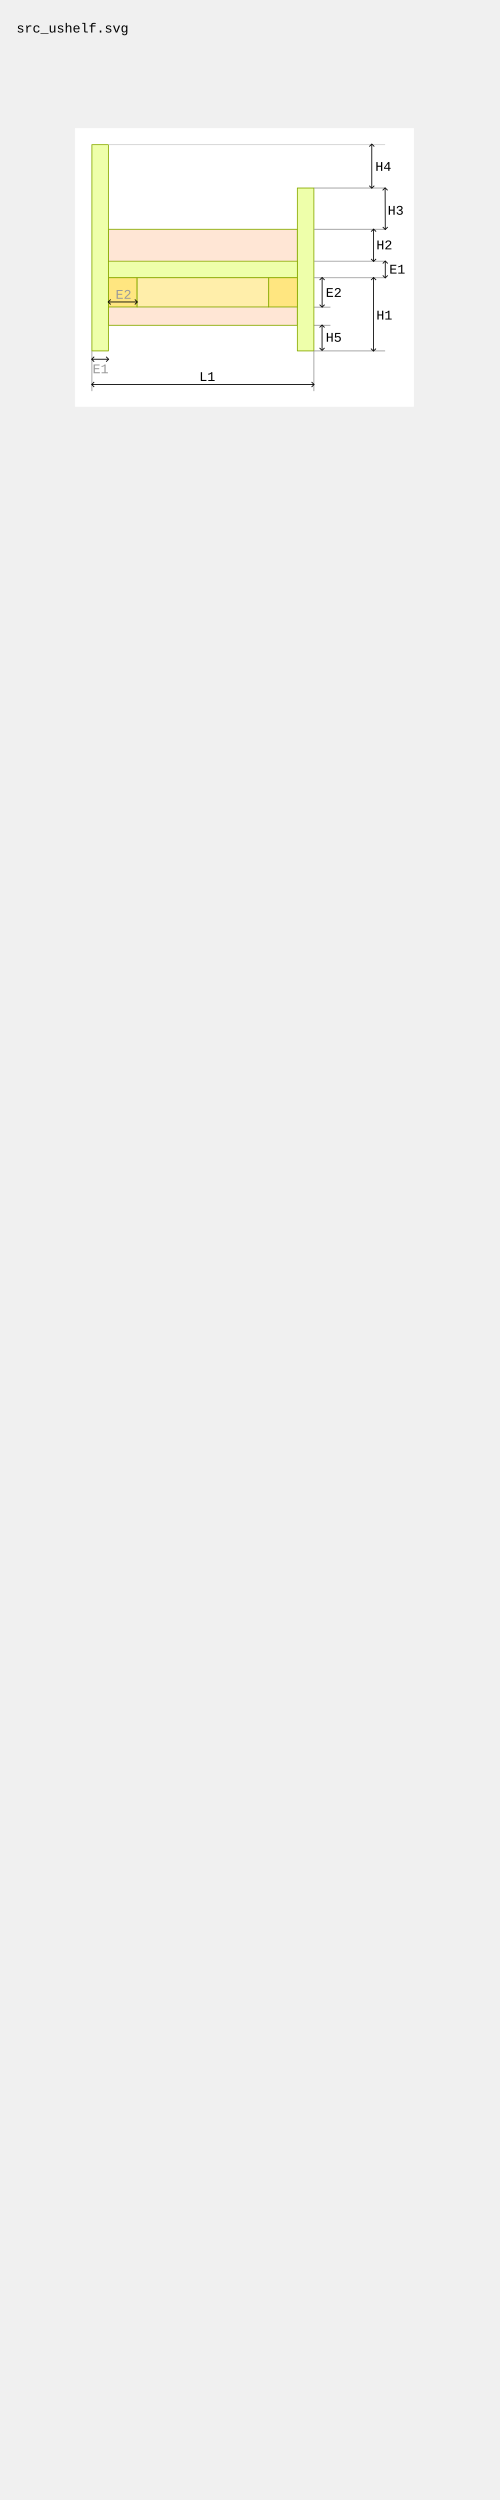
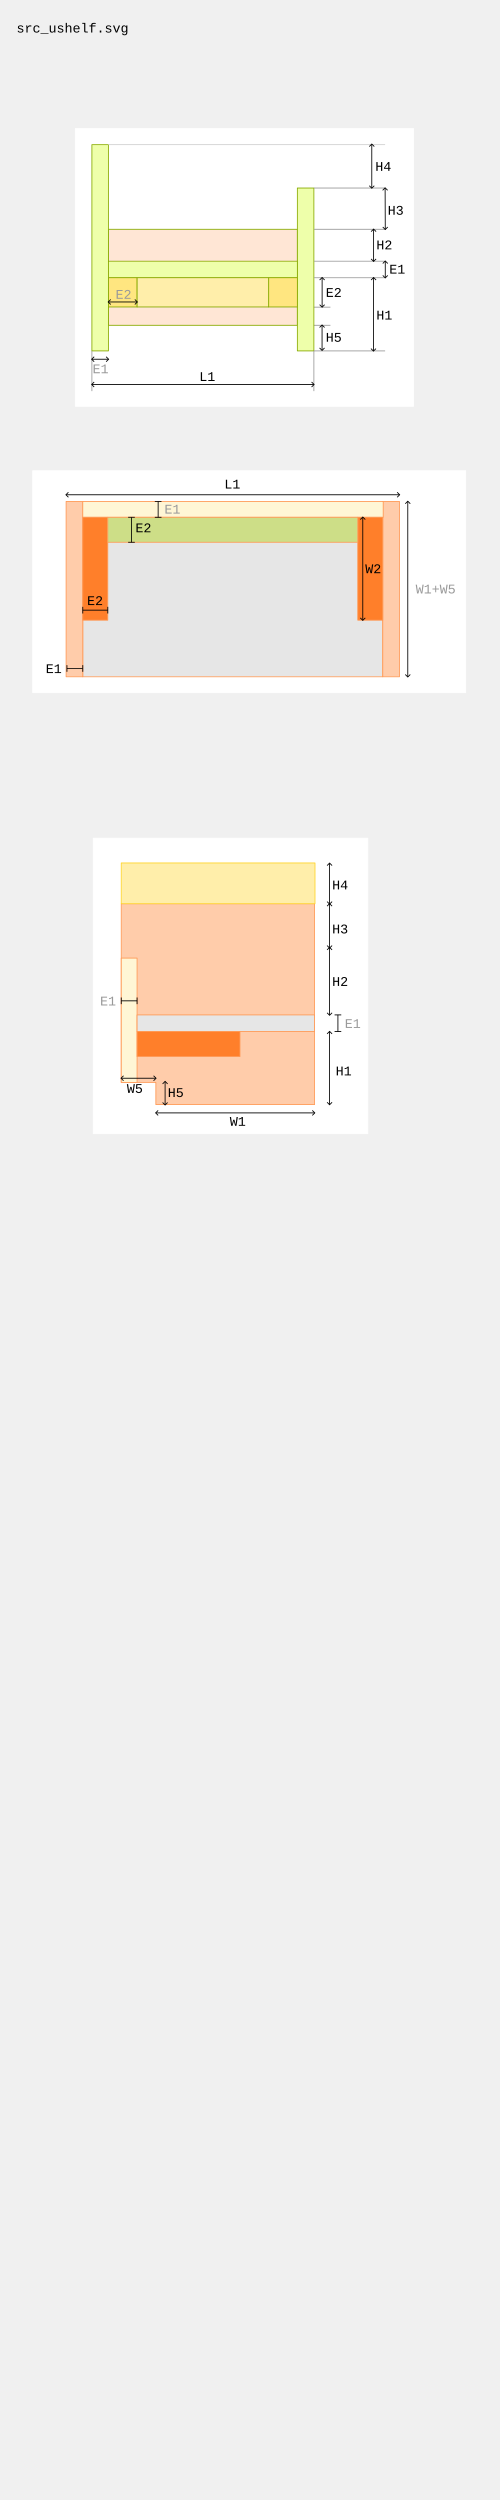
<svg xmlns="http://www.w3.org/2000/svg" width="600" height="3000" viewBox="0 0 158.75 793.75" version="1.1" id="svg1">
  <defs id="defs1">
    <rect x="210.627" y="517.895" width="63.188" height="45.223" id="rect17" />
    <rect x="402.67" y="487.54" width="51.418" height="60.091" id="rect16" />
    <rect x="314.082" y="507.984" width="57.613" height="42.125" id="rect15" />
    <rect x="535.241" y="212.486" width="37.17" height="35.311" id="rect14" />
    <rect x="531.524" y="304.79" width="43.984" height="41.506" id="rect13" />
    <rect x="509.842" y="378.51" width="48.32" height="46.462" id="rect12" />
    <rect x="496.213" y="472.053" width="51.418" height="42.125" id="rect11" />
    <rect x="407.626" y="473.911" width="63.188" height="48.32" id="rect10" />
    <marker style="overflow:visible" id="ArrowWide" refX="0" refY="0" orient="auto-start-reverse" markerWidth="1" markerHeight="1" viewBox="0 0 1 1" preserveAspectRatio="xMidYMid">
      <path style="fill:none;stroke:context-stroke;stroke-width:1;stroke-linecap:butt" d="M 3,-3 0,0 3,3" transform="rotate(180,0.125,0)" id="path1" />
    </marker>
    <rect x="19.824" y="24.78" width="203.193" height="43.364" id="rect1" />
    <marker style="overflow:visible" id="ArrowWide-0" refX="0" refY="0" orient="auto-start-reverse" markerWidth="1" markerHeight="1" viewBox="0 0 1 1" preserveAspectRatio="xMidYMid">
      <path style="fill:none;stroke:context-stroke;stroke-width:1;stroke-linecap:butt" d="M 3,-3 0,0 3,3" transform="rotate(180,0.125,0)" id="path1-6" />
    </marker>
    <rect x="314.082" y="507.984" width="57.613" height="42.125" id="rect15-6" />
    <rect x="496.213" y="472.053" width="51.418" height="42.125" id="rect11-8" />
+     <marker style="overflow:visible" id="Stop" refX="0" refY="0" orient="auto" markerWidth="1" markerHeight="1" viewBox="0 0 1 1" preserveAspectRatio="xMidYMid">
+       <path style="fill:none;stroke:context-stroke;stroke-width:1" d="M 0,4 V -4" id="path23" />
+     </marker>
+     <marker style="overflow:visible" id="ArrowWide-5" refX="0" refY="0" orient="auto-start-reverse" markerWidth="1" markerHeight="1" viewBox="0 0 1 1" preserveAspectRatio="xMidYMid">
+       <path style="fill:none;stroke:context-stroke;stroke-width:1;stroke-linecap:butt" d="M 3,-3 0,0 3,3" transform="rotate(180,0.125,0)" id="path2" />
+     </marker>
+     <rect x="436.295" y="1218.647" width="89.362" height="66.583" id="rect15-3" />
+     <rect x="454.693" y="1093.366" width="67.459" height="45.557" id="rect16-6" />
+     <rect x="452.941" y="951.438" width="86.733" height="63.955" id="rect17-0" />
+     <rect x="241.802" y="1389.485" width="85.857" height="60.45" id="rect18-6" />
+     <rect x="241.802" y="1389.485" width="85.857" height="60.45" id="rect18-1" />
+     <rect x="241.802" y="1389.485" width="85.857" height="60.45" id="rect18-10" />
+     <rect x="241.802" y="1389.485" width="85.857" height="60.45" id="rect18-10-7" />
+     <rect x="268.085" y="1333.415" width="70.964" height="54.318" id="rect19" />
+     <rect x="98.999" y="1350.061" width="80.601" height="57.822" id="rect20" />
+     <rect x="116.521" y="1376.344" width="72.716" height="46.433" id="rect21" />
+     <rect x="49.937" y="1146.807" width="77.096" height="52.566" id="rect22" />
+     <rect x="-107.76" y="1006.433" width="99.875" height="54.947" id="rect24" />
+     <rect x="-107.76" y="1006.433" width="99.875" height="54.947" id="rect24-6" />
+     <marker style="overflow:visible" id="Stop-4" refX="0" refY="0" orient="auto" markerWidth="1" markerHeight="1" viewBox="0 0 1 1" preserveAspectRatio="xMidYMid">
+       <path style="fill:none;stroke:context-stroke;stroke-width:1" d="M 0,4 V -4" id="path23-1" />
+     </marker>
+     <rect x="241.802" y="1389.485" width="85.857" height="60.45" id="rect18-10-7-5" />
+     <marker style="overflow:visible" id="Stop-8" refX="0" refY="0" orient="auto" markerWidth="1" markerHeight="1" viewBox="0 0 1 1" preserveAspectRatio="xMidYMid">
+       <path style="fill:none;stroke:context-stroke;stroke-width:1" d="M 0,4 V -4" id="path23-9" />
+     </marker>
+     <rect x="-107.76" y="1006.433" width="99.875" height="54.947" id="rect24-6-4" />
+     <marker style="overflow:visible" id="Stop-88" refX="0" refY="0" orient="auto" markerWidth="1" markerHeight="1" viewBox="0 0 1 1" preserveAspectRatio="xMidYMid">
+       <path style="fill:none;stroke:context-stroke;stroke-width:1" d="M 0,4 V -4" id="path23-8" />
+     </marker>
+     <rect x="-107.76" y="1006.433" width="99.875" height="54.947" id="rect24-7" />
+     <marker style="overflow:visible" id="ArrowWide-9" refX="0" refY="0" orient="auto-start-reverse" markerWidth="1" markerHeight="1" viewBox="0 0 1 1" preserveAspectRatio="xMidYMid">
+       <path style="fill:none;stroke:context-stroke;stroke-width:1;stroke-linecap:butt" d="M 3,-3 0,0 3,3" transform="rotate(180,0.125,0)" id="path1-2" />
+     </marker>
+     <rect x="49.937" y="1146.807" width="77.096" height="52.566" id="rect22-4" />
+     <rect x="506.897" y="830.537" width="117.758" height="43.805" id="rect26" />
+     <marker style="overflow:visible" id="Stop-7" refX="0" refY="0" orient="auto" markerWidth="1" markerHeight="1" viewBox="0 0 1 1" preserveAspectRatio="xMidYMid">
+       <path style="fill:none;stroke:context-stroke;stroke-width:1" d="M 0,4 V -4" id="path23-5" />
+     </marker>
+     <rect x="241.802" y="1389.485" width="85.857" height="60.45" id="rect18-1-8" />
+     <rect x="536.54" y="850.687" width="82.859" height="74.839" id="rect27" />
+     <marker style="overflow:visible" id="ArrowWide-5-3" refX="0" refY="0" orient="auto-start-reverse" markerWidth="1" markerHeight="1" viewBox="0 0 1 1" preserveAspectRatio="xMidYMid">
+       <path style="fill:none;stroke:context-stroke;stroke-width:1;stroke-linecap:butt" d="M 3,-3 0,0 3,3" transform="rotate(180,0.125,0)" id="path2-6" />
+     </marker>
+     <rect x="454.693" y="1093.366" width="67.459" height="45.557" id="rect16-6-2" />
+     <marker style="overflow:visible" id="ArrowWide-5-3-4" refX="0" refY="0" orient="auto-start-reverse" markerWidth="1" markerHeight="1" viewBox="0 0 1 1" preserveAspectRatio="xMidYMid">
+       <path style="fill:none;stroke:context-stroke;stroke-width:1;stroke-linecap:butt" d="M 3,-3 0,0 3,3" transform="rotate(180,0.125,0)" id="path2-6-5" />
+     </marker>
+     <rect x="454.693" y="1093.366" width="67.459" height="45.557" id="rect16-6-2-3" />
  </defs>
  <g id="layer1">
    <rect style="fill:#ffffff;stroke:#ffffff;stroke-width:0.265;stroke-linejoin:round" id="rect18" width="107.359" height="88.182" x="23.93" y="40.813" />
    <path style="fill:#ffe6d5;stroke:#999999;stroke-width:0.265;stroke-linejoin:round" d="M 94.411,103.284 H 104.901" id="path5-2-0-6" />
    <path style="fill:#ffe6d5;stroke:#999999;stroke-width:0.265;stroke-linejoin:round" d="M 94.411,97.524 H 104.901" id="path5-2-0" />
    <rect style="fill:#ffe6d5;stroke:#88aa00;stroke-width:0.265;stroke-linejoin:round" id="rect5" width="59.99" height="30.481" x="34.421" y="72.803" />
    <text xml:space="preserve" transform="scale(0.2645833)" id="text1" style="font-size:16px;line-height:normal;font-family:'Liberation Mono';-inkscape-font-specification:'Liberation Mono';text-decoration-color:#000000;white-space:pre;shape-inside:url(#rect1);fill:#000000;stroke-width:1;-inkscape-stroke:none;stop-color:#000000">
-       <tspan x="19.824" y="39.016" id="tspan3">src_ushelf.svg</tspan>
+       <tspan x="19.824" y="39.016" id="tspan21">src_ushelf.svg</tspan>
    </text>
    <rect style="fill:#eeffaa;stroke:#88aa00;stroke-width:0.265;stroke-linejoin:round" id="rect2" width="5.245" height="65.479" x="29.175" y="45.931" />
    <rect style="fill:#eeffaa;stroke:#88aa00;stroke-width:0.265;stroke-linejoin:round" id="rect2-3" width="5.245" height="51.714" x="94.411" y="59.696" />
    <rect style="fill:#eeffaa;stroke:#88aa00;stroke-width:0.265;stroke-linejoin:round" id="rect2-1" width="5.245" height="59.99" x="-88.176" y="34.421" transform="rotate(-90)" />
    <rect style="fill:#ffe680;stroke:#88aa00;stroke-width:0.265;stroke-linejoin:round" id="rect4" width="9.116" height="9.287" x="34.421" y="88.176" />
    <rect style="fill:#ffe680;stroke:#88aa00;stroke-width:0.265;stroke-linejoin:round" id="rect4-3" width="9.116" height="9.287" x="85.295" y="88.176" />
    <rect style="fill:#ffeeaa;stroke:#88aa00;stroke-width:0.265;stroke-linejoin:round" id="rect4-6" width="41.759" height="9.287" x="43.536" y="88.176" />
    <path style="fill:#ffe6d5;stroke:#999999;stroke-width:0.265;stroke-linejoin:round" d="M 99.656,111.41 H 122.275" id="path5" />
    <path style="fill:#ffe6d5;stroke:#999999;stroke-width:0.265;stroke-linejoin:round" d="M 99.702,88.176 H 122.322" id="path5-2" />
    <path style="fill:#ffe6d5;stroke:#999999;stroke-width:0.265;stroke-linejoin:round" d="M 99.702,82.931 H 122.322" id="path5-2-5" />
    <path style="fill:#ffe6d5;stroke:#999999;stroke-width:0.265;stroke-linejoin:round" d="M 99.702,72.803 H 122.322" id="path5-2-9" />
    <path style="fill:#ffe6d5;stroke:#999999;stroke-width:0.265;stroke-linejoin:round" d="M 99.656,59.696 H 122.275" id="path5-2-2" />
    <path style="fill:#ffe6d5;stroke:#cccccc;stroke-width:0.265;stroke-linejoin:round" d="M 34.421,45.931 H 122.275" id="path5-2-2-4" />
    <path style="fill:#ffe6d5;stroke:#000000;stroke-width:0.265;stroke-linejoin:round;marker-start:url(#ArrowWide);marker-end:url(#ArrowWide)" d="m 118.571,111.41 0.047,-23.234" id="path6" />
    <path style="fill:#ffe6d5;stroke:#000000;stroke-width:0.265;stroke-linejoin:round;marker-start:url(#ArrowWide);marker-end:url(#ArrowWide)" d="M 122.322,88.176 V 82.931" id="path7" />
    <path style="fill:#ffe6d5;stroke:#000000;stroke-width:0.265;stroke-linejoin:round;marker-start:url(#ArrowWide);marker-end:url(#ArrowWide)" d="M 118.617,72.803 V 82.931" id="path8" />
    <path style="fill:#ffe6d5;stroke:#000000;stroke-width:0.265;stroke-linejoin:round;marker-start:url(#ArrowWide);marker-end:url(#ArrowWide)" d="M 122.322,72.803 122.275,59.696" id="path9" />
    <path style="fill:#ffe6d5;stroke:#000000;stroke-width:0.265;stroke-linejoin:round;marker-start:url(#ArrowWide);marker-end:url(#ArrowWide)" d="M 118.041,45.799 V 59.696" id="path10" />
    <text xml:space="preserve" transform="matrix(0.2645833,0,0,0.2645833,11.63742,-27.70033)" id="text10" style="font-size:16px;line-height:normal;font-family:'Liberation Mono';-inkscape-font-specification:'Liberation Mono';text-decoration-color:#000000;white-space:pre;shape-inside:url(#rect10);fill:#000000;stroke-width:1;-inkscape-stroke:none;stop-color:#000000">
-       <tspan x="407.625" y="488.149" id="tspan4">H1</tspan>
+       <tspan x="407.625" y="488.149" id="tspan22">H1</tspan>
    </text>
    <text xml:space="preserve" transform="matrix(0.2645833,0,0,0.2645833,-7.703642,-41.79636)" id="text11" style="font-size:16px;line-height:normal;font-family:'Liberation Mono';-inkscape-font-specification:'Liberation Mono';text-decoration-color:#000000;white-space:pre;shape-inside:url(#rect11);fill:#000000;stroke-width:1;-inkscape-stroke:none;stop-color:#000000">
-       <tspan x="496.213" y="486.289" id="tspan5">E1</tspan>
+       <tspan x="496.213" y="486.289" id="tspan23">E1</tspan>
    </text>
    <text xml:space="preserve" transform="matrix(0.2645833,0,0,0.2645833,-101.9049,-10.15935)" id="text11-8" style="font-size:16px;line-height:normal;font-family:'Liberation Mono';-inkscape-font-specification:'Liberation Mono';text-decoration-color:#000000;white-space:pre;shape-inside:url(#rect11-8);display:inline;fill:#999999;stroke-width:1;-inkscape-stroke:none;stop-color:#000000">
-       <tspan x="496.213" y="486.289" id="tspan6">E1</tspan>
+       <tspan x="496.213" y="486.289" id="tspan24">E1</tspan>
    </text>
    <text xml:space="preserve" transform="matrix(0.2645833,0,0,0.2645833,-15.40728,-24.75)" id="text12" style="font-size:16px;line-height:normal;font-family:'Liberation Mono';-inkscape-font-specification:'Liberation Mono';text-decoration-color:#000000;white-space:pre;shape-inside:url(#rect12);fill:#000000;stroke-width:1;-inkscape-stroke:none;stop-color:#000000">
-       <tspan x="509.842" y="392.746" id="tspan7">H2</tspan>
+       <tspan x="509.842" y="392.746" id="tspan25">H2</tspan>
    </text>
    <text xml:space="preserve" transform="matrix(0.2645833,0,0,0.2645833,-17.53808,-16.22682)" id="text13" style="font-size:16px;line-height:normal;font-family:'Liberation Mono';-inkscape-font-specification:'Liberation Mono';text-decoration-color:#000000;white-space:pre;shape-inside:url(#rect13);fill:#000000;stroke-width:1;-inkscape-stroke:none;stop-color:#000000">
-       <tspan x="531.523" y="319.027" id="tspan8">H3</tspan>
+       <tspan x="531.523" y="319.027" id="tspan26">H3</tspan>
    </text>
    <text xml:space="preserve" transform="matrix(0.2645833,0,0,0.2645833,-22.4553,-5.736755)" id="text14" style="font-size:16px;line-height:normal;font-family:'Liberation Mono';-inkscape-font-specification:'Liberation Mono';text-decoration-color:#000000;white-space:pre;shape-inside:url(#rect14);fill:#000000;stroke-width:1;-inkscape-stroke:none;stop-color:#000000">
-       <tspan x="535.24" y="226.723" id="tspan9">H4</tspan>
+       <tspan x="535.24" y="226.723" id="tspan27">H4</tspan>
    </text>
    <path style="fill:#ffe6d5;stroke:#000000;stroke-width:0.265;stroke-linejoin:round;marker-start:url(#ArrowWide);marker-end:url(#ArrowWide)" d="m 102.274,88.176 v 9.287" id="path14" />
    <text xml:space="preserve" transform="matrix(0.2645833,0,0,0.2645833,20.3245,-43.90531)" id="text15" style="font-size:16px;line-height:normal;font-family:'Liberation Mono';-inkscape-font-specification:'Liberation Mono';text-decoration-color:#000000;white-space:pre;shape-inside:url(#rect15);fill:#000000;stroke-width:1;-inkscape-stroke:none;stop-color:#000000">
-       <tspan x="314.082" y="522.221" id="tspan10">E2</tspan>
+       <tspan x="314.082" y="522.221" id="tspan28">E2</tspan>
    </text>
    <path style="fill:#ffe6d5;stroke:#000000;stroke-width:0.265;stroke-linejoin:round;marker-start:url(#ArrowWide-0);marker-end:url(#ArrowWide-0)" d="m 102.255,103.247 v 7.946" id="path14-5" />
    <text xml:space="preserve" transform="matrix(0.2645833,0,0,0.2645833,-3.114238,-24.25828)" id="text16" style="font-size:16px;line-height:normal;font-family:'Liberation Mono';-inkscape-font-specification:'Liberation Mono';text-decoration-color:#000000;white-space:pre;shape-inside:url(#rect16);fill:#000000;stroke-width:1;-inkscape-stroke:none;stop-color:#000000">
-       <tspan x="402.67" y="501.777" id="tspan11">H5</tspan>
+       <tspan x="402.67" y="501.777" id="tspan29">H5</tspan>
    </text>
    <path style="fill:#ffe6d5;stroke:#000000;stroke-width:0.265;stroke-linejoin:round;marker-start:url(#ArrowWide);marker-end:url(#ArrowWide)" d="m 34.421,95.876 h 9.116" id="path16" />
    <text xml:space="preserve" transform="matrix(0.2645833,0,0,0.2645833,-46.41383,-43.30041)" id="text15-9" style="font-size:16px;line-height:normal;font-family:'Liberation Mono';-inkscape-font-specification:'Liberation Mono';text-decoration-color:#000000;white-space:pre;shape-inside:url(#rect15-6);display:inline;fill:#999999;stroke-width:1;-inkscape-stroke:none;stop-color:#000000">
-       <tspan x="314.082" y="522.221" id="tspan12">E2</tspan>
+       <tspan x="314.082" y="522.221" id="tspan30">E2</tspan>
    </text>
    <path style="fill:#ffe6d5;stroke:#999999;stroke-width:0.265;stroke-linejoin:round" d="m 29.175,111.41 v 12.785" id="path5-25" />
    <path style="fill:#ffe6d5;stroke:#999999;stroke-width:0.265;stroke-linejoin:round" d="m 99.656,111.41 v 12.785" id="path5-25-3" />
    <path style="fill:#ffe6d5;stroke:#000000;stroke-width:0.265;stroke-linejoin:round;marker-start:url(#ArrowWide);marker-end:url(#ArrowWide-0)" d="m 29.175,122.078 70.48,-1e-5" id="path17" />
    <text xml:space="preserve" transform="matrix(0.2645833,0,0,0.2645833,7.539735,-19.83278)" id="text17" style="font-size:16px;line-height:normal;font-family:'Liberation Mono';-inkscape-font-specification:'Liberation Mono';text-decoration-color:#000000;white-space:pre;shape-inside:url(#rect17);fill:#000000;stroke-width:1;-inkscape-stroke:none;stop-color:#000000">
-       <tspan x="210.627" y="532.131" id="tspan13">L1</tspan>
+       <tspan x="210.627" y="532.131" id="tspan31">L1</tspan>
    </text>
    <path style="fill:#ffe6d5;stroke:#000000;stroke-width:0.265;stroke-linejoin:round;marker-start:url(#ArrowWide);marker-end:url(#ArrowWide)" d="m 29.175,114.056 h 5.245" id="path18" />
+     <rect style="fill:#ffffff;stroke:#ffffff;stroke-width:0.265;stroke-linejoin:round;stroke-dasharray:none" id="rect28" width="137.457" height="70.467" x="10.38" y="149.456" />
+     <rect style="fill:#ffffff;stroke:#ffffff;stroke-width:0.265;stroke-linejoin:round;stroke-dasharray:none" id="rect25" width="87.157" height="93.803" x="29.619" y="266.127" />
+     <rect style="fill:#e6e6e6;stroke:#ff9955;stroke-width:0.265;stroke-linejoin:round" id="rect2-36-7-8" width="95.25" height="50.651" x="26.282" y="164.231" />
+     <rect style="fill:#ffccaa;stroke:#ff9955;stroke-width:0.265;stroke-linejoin:round" id="rect2-3-5" width="55.678" height="5.292" x="-214.882" y="20.99" transform="rotate(-90)" />
+     <rect style="fill:#ffccaa;stroke:#ff9955;stroke-width:0.265;stroke-linejoin:round" id="rect2-3-5-3" width="55.678" height="5.292" x="-214.882" y="121.532" transform="rotate(-90)" />
+     <rect style="fill:#fff6d5;stroke:#ff9955;stroke-width:0.265;stroke-linejoin:round" id="rect4-8" width="95.382" height="5.027" x="26.282" y="159.204" />
+     <rect style="fill:#ff7f2a;stroke:#ff9955;stroke-width:0.265;stroke-linejoin:round" id="rect3-4" width="7.938" height="32.67" x="26.282" y="164.231" />
+     <rect style="fill:#ff7f2a;stroke:#ff9955;stroke-width:0.265;stroke-linejoin:round" id="rect3-4-8" width="7.938" height="32.67" x="113.594" y="164.231" />
+     <rect style="fill:#cdde87;stroke:#ff9955;stroke-width:0.265;stroke-linejoin:round" id="rect3-19-7-3-4" width="7.938" height="79.375" x="-172.169" y="34.219" transform="rotate(-90)" />
+     <path style="fill:#ffccaa;stroke:#ff9955;stroke-width:0.265;stroke-linejoin:round" d="m 38.493,286.939 v 56.721 h 10.991 v 7.041 h 50.396 v -63.761 z" id="path36" />
+     <rect style="fill:#fff6d5;stroke:#ff9955;stroke-width:0.265;stroke-linejoin:round" id="rect4-8-4" width="39.468" height="5.027" x="-343.66" y="38.493" transform="rotate(-90)" />
+     <rect style="fill:#e6e6e6;stroke:#ff9955;stroke-width:0.265;stroke-linejoin:round" id="rect2-0-7-9" width="56.36" height="5.292" x="43.52" y="322.235" />
+     <rect style="fill:#ff7f2a;stroke:#ff9955;stroke-width:0.265;stroke-linejoin:round" id="rect3-4-3-93" width="7.938" height="32.67" x="-335.464" y="43.52" transform="rotate(-90)" />
+     <path style="fill:#e6e6e6;stroke:#000000;stroke-width:0.265;stroke-linejoin:round;stroke-dasharray:none;marker-start:url(#ArrowWide-5);marker-end:url(#ArrowWide-5)" d="m 104.642,300.859 v 21.432" id="path41" />
+     <path style="fill:#e6e6e6;stroke:#000000;stroke-width:0.265;stroke-linejoin:round;stroke-dasharray:none;marker-start:url(#Stop);marker-end:url(#Stop)" d="m 107.288,322.235 v 5.292" id="path42" />
+     <path style="fill:#e6e6e6;stroke:#000000;stroke-width:0.265;stroke-linejoin:round;stroke-dasharray:none;marker-start:url(#ArrowWide-5);marker-end:url(#ArrowWide-5)" d="m 104.642,327.527 v 23.174" id="path43" />
+     <path style="fill:#e6e6e6;stroke:#000000;stroke-width:0.265;stroke-linejoin:round;stroke-dasharray:none;marker-start:url(#ArrowWide-5);marker-end:url(#ArrowWide-5)" d="M 49.484,353.347 H 99.88" id="path44" />
+     <path style="fill:#e6e6e6;stroke:#000000;stroke-width:0.265;stroke-linejoin:round;stroke-dasharray:none;marker-start:url(#ArrowWide-5);marker-end:url(#ArrowWide-5)" d="M 38.493,342.344 H 49.484" id="path45" />
+     <path style="fill:#e6e6e6;stroke:#000000;stroke-width:0.265;stroke-linejoin:round;stroke-dasharray:none;marker-start:url(#ArrowWide-5);marker-end:url(#ArrowWide-5)" d="m 52.42,343.409 v 7.367" id="path46" />
+     <path style="fill:#e6e6e6;stroke:#000000;stroke-width:0.265;stroke-linejoin:round;stroke-dasharray:none;marker-start:url(#Stop);marker-end:url(#Stop)" d="M 38.493,317.762 H 43.52" id="path47" />
+     <text xml:space="preserve" transform="matrix(0.2645833,0,0,0.2645833,-8.85968,15.24336)" id="text15-1" style="font-size:16px;line-height:normal;font-family:'Liberation Mono';-inkscape-font-specification:'Liberation Mono';text-decoration-color:#000000;white-space:pre;shape-inside:url(#rect15-3);display:inline;fill:#000000;stroke-width:1;-inkscape-stroke:none;stop-color:#000000">
+       <tspan x="436.295" y="1232.883" id="tspan32">H1</tspan>
+     </text>
+     <text xml:space="preserve" transform="matrix(0.2645833,0,0,0.2645833,-14.85138,19.97539)" id="text16-8" style="font-size:16px;line-height:normal;font-family:'Liberation Mono';-inkscape-font-specification:'Liberation Mono';text-decoration-color:#000000;white-space:pre;shape-inside:url(#rect16-6);display:inline;fill:#000000;stroke-width:1;-inkscape-stroke:none;stop-color:#000000">
+       <tspan x="454.693" y="1107.602" id="tspan33">H2</tspan>
+     </text>
+     <text xml:space="preserve" transform="matrix(0.2645833,0,0,0.2645833,45.48216,-45.02462)" id="text18" style="font-size:16px;line-height:normal;font-family:'Liberation Mono';-inkscape-font-specification:'Liberation Mono';text-decoration-color:#000000;white-space:pre;shape-inside:url(#rect18-6);display:inline;fill:#999999;stroke-width:1;-inkscape-stroke:none;stop-color:#000000">
+       <tspan x="241.803" y="1403.721" id="tspan34">E1</tspan>
+     </text>
+     <text xml:space="preserve" transform="matrix(0.2645833,0,0,0.2645833,-32.21972,-52.17047)" id="text18-4-1" style="font-size:16px;line-height:normal;font-family:'Liberation Mono';-inkscape-font-specification:'Liberation Mono';text-decoration-color:#000000;white-space:pre;shape-inside:url(#rect18-10-7);display:inline;fill:#999999;stroke-width:1;-inkscape-stroke:none;stop-color:#000000">
+       <tspan x="241.803" y="1403.721" id="tspan35">E1</tspan>
+     </text>
+     <text xml:space="preserve" transform="matrix(0.2645833,0,0,0.2645833,2.034915,0.8717618)" id="text19" style="font-size:16px;line-height:normal;font-family:'Liberation Mono';-inkscape-font-specification:'Liberation Mono';text-decoration-color:#000000;white-space:pre;shape-inside:url(#rect19);display:inline;fill:#000000;stroke-width:1;-inkscape-stroke:none;stop-color:#000000">
+       <tspan x="268.084" y="1347.652" id="tspan36">W1</tspan>
+     </text>
+     <text xml:space="preserve" transform="matrix(0.2645833,0,0,0.2645833,14.08851,-13.96343)" id="text20" style="font-size:16px;line-height:normal;font-family:'Liberation Mono';-inkscape-font-specification:'Liberation Mono';text-decoration-color:#000000;white-space:pre;shape-inside:url(#rect20);display:inline;fill:#000000;stroke-width:1;-inkscape-stroke:none;stop-color:#000000">
+       <tspan x="98.998" y="1364.297" id="tspan37">W5</tspan>
+     </text>
+     <text xml:space="preserve" transform="matrix(0.2645833,0,0,0.2645833,22.43331,-19.6273)" id="text21" style="font-size:16px;line-height:normal;font-family:'Liberation Mono';-inkscape-font-specification:'Liberation Mono';text-decoration-color:#000000;white-space:pre;shape-inside:url(#rect21);display:inline;fill:#000000;stroke-width:1;-inkscape-stroke:none;stop-color:#000000">
+       <tspan x="116.521" y="1390.58" id="tspan38">H5</tspan>
+     </text>
+     <path style="fill:#e6e6e6;stroke:#000000;stroke-width:0.265;stroke-linejoin:round;stroke-dasharray:none;marker-start:url(#Stop-4);marker-end:url(#Stop-4)" d="m 21.254,212.236 h 5.027" id="path15-5" />
+     <text xml:space="preserve" transform="matrix(0.2645833,0,0,0.2645833,-49.45785,-157.696)" id="text18-4-1-3" style="font-size:16px;line-height:normal;font-family:'Liberation Mono';-inkscape-font-specification:'Liberation Mono';text-decoration-color:#000000;white-space:pre;shape-inside:url(#rect18-10-7-5);display:inline;fill:#000000;stroke-width:1;-inkscape-stroke:none;stop-color:#000000">
+       <tspan x="241.803" y="1403.721" id="tspan39">E1</tspan>
+     </text>
+     <path style="fill:#000000;stroke:#000000;stroke-width:0.265;stroke-linejoin:round;stroke-dasharray:none;marker-start:url(#Stop-8);marker-end:url(#Stop-8)" d="m 26.282,193.726 h 7.938" id="path24-3" />
+     <text xml:space="preserve" transform="matrix(0.2645833,0,0,0.2645833,56.14857,-77.94655)" id="text24-7-8" style="font-size:16px;line-height:normal;font-family:'Liberation Mono';-inkscape-font-specification:'Liberation Mono';text-decoration-color:#000000;white-space:pre;shape-inside:url(#rect24-6-4);display:inline;fill:#000000;stroke-width:1;-inkscape-stroke:none;stop-color:#000000">
+       <tspan x="-107.76" y="1020.67" id="tspan40">E2</tspan>
+     </text>
+     <path style="fill:#e6e6e6;stroke:#000000;stroke-width:0.265;stroke-linejoin:round;stroke-dasharray:none;marker-start:url(#Stop-88);marker-end:url(#Stop-88)" d="m 41.744,164.231 v 7.938" id="path22-4" />
+     <text xml:space="preserve" transform="matrix(0.2645833,0,0,0.2645833,71.50562,-101.0589)" id="text24-3" style="font-size:16px;line-height:normal;font-family:'Liberation Mono';-inkscape-font-specification:'Liberation Mono';text-decoration-color:#000000;white-space:pre;shape-inside:url(#rect24-7);display:inline;fill:#000000;stroke-width:1;-inkscape-stroke:none;stop-color:#000000">
+       <tspan x="-107.76" y="1020.67" id="tspan41">E2</tspan>
+     </text>
+     <path style="fill:#e6e6e6;stroke:#000000;stroke-width:0.265;stroke-linejoin:round;stroke-dasharray:none;marker-start:url(#ArrowWide-9);marker-end:url(#ArrowWide-9)" d="m 115.182,164.231 v 32.67" id="path21-0" />
+     <text xml:space="preserve" transform="matrix(0.2645833,0,0,0.2645833,102.7534,-125.2107)" id="text22-2" style="font-size:16px;line-height:normal;font-family:'Liberation Mono';-inkscape-font-specification:'Liberation Mono';text-decoration-color:#000000;white-space:pre;shape-inside:url(#rect22-4);display:inline;fill:#000000;stroke-width:1;-inkscape-stroke:none;stop-color:#000000">
+       <tspan x="49.938" y="1161.043" id="tspan42">W2</tspan>
+     </text>
+     <path style="fill:#000000;stroke:#000000;stroke-width:0.265;stroke-linejoin:round;stroke-dasharray:none;marker-start:url(#ArrowWide-5);marker-end:url(#ArrowWide-5)" d="m 129.469,159.204 v 55.678" id="path51" />
+     <text xml:space="preserve" transform="matrix(0.2645833,0,0,0.2645833,-2.1337,-35.09663)" id="text25" style="font-size:16px;line-height:normal;font-family:'Liberation Mono';-inkscape-font-specification:'Liberation Mono';text-decoration-color:#000000;white-space:pre;shape-inside:url(#rect26);display:inline;fill:#999999;stroke-width:1;-inkscape-stroke:none;stop-color:#000000">
+       <tspan x="506.896" y="844.774" id="tspan43">W1+W5</tspan>
+     </text>
+     <path style="fill:#e6e6e6;stroke:#000000;stroke-width:0.265;stroke-linejoin:round;stroke-dasharray:none;marker-start:url(#Stop-7);marker-end:url(#Stop-7)" d="m 50.211,159.198 v 5.04" id="path8-8" />
+     <text xml:space="preserve" transform="matrix(0.2645833,0,0,0.2645833,-11.77878,-208.3392)" id="text18-8-9" style="font-size:16px;line-height:normal;font-family:'Liberation Mono';-inkscape-font-specification:'Liberation Mono';text-decoration-color:#000000;white-space:pre;shape-inside:url(#rect18-1-8);display:inline;fill:#999999;stroke-width:1;-inkscape-stroke:none;stop-color:#000000">
+       <tspan x="241.803" y="1403.721" id="tspan44">E1</tspan>
+     </text>
+     <path style="fill:#999999;stroke:#000000;stroke-width:0.265;stroke-linejoin:round;stroke-dasharray:none;marker-start:url(#ArrowWide-5);marker-end:url(#ArrowWide-5)" d="M 20.99,157.087 H 126.823" id="path52" />
+     <text xml:space="preserve" transform="matrix(0.2645833,0,0,0.2645833,-70.73574,-73.7417)" id="text26" style="font-size:16px;line-height:normal;font-family:'Liberation Mono';-inkscape-font-specification:'Liberation Mono';text-decoration-color:#000000;white-space:pre;shape-inside:url(#rect27);display:inline;fill:#000000;stroke-width:1;-inkscape-stroke:none;stop-color:#000000">
+       <tspan x="536.539" y="864.924" id="tspan45">L1</tspan>
+     </text>
+     <path style="fill:#e6e6e6;stroke:#000000;stroke-width:0.265;stroke-linejoin:round;stroke-dasharray:none;marker-start:url(#ArrowWide-5-3);marker-end:url(#ArrowWide-5-3)" d="m 104.642,286.972 v 13.975" id="path41-1" />
+     <text xml:space="preserve" transform="matrix(0.2645833,0,0,0.2645833,-14.85138,3.305488)" id="text16-8-9" style="font-size:16px;line-height:normal;font-family:'Liberation Mono';-inkscape-font-specification:'Liberation Mono';text-decoration-color:#000000;white-space:pre;shape-inside:url(#rect16-6-2);display:inline;fill:#000000;stroke-width:1;-inkscape-stroke:none;stop-color:#000000">
+       <tspan x="454.693" y="1107.602" id="tspan46">H3</tspan>
+     </text>
+     <rect style="fill:#ffeeaa;stroke:#ffd42a;stroke-width:0.265;stroke-linejoin:round" id="rect3" width="61.52" height="12.952" x="38.493" y="273.987" />
+     <path style="fill:#e6e6e6;stroke:#000000;stroke-width:0.265;stroke-linejoin:round;stroke-dasharray:none;marker-start:url(#ArrowWide-5-3-4);marker-end:url(#ArrowWide-5-3-4)" d="m 104.642,274.089 v 12.903" id="path41-1-0" />
+     <text xml:space="preserve" transform="matrix(0.2645833,0,0,0.2645833,-14.85138,-10.66991)" id="text16-8-9-6" style="font-size:16px;line-height:normal;font-family:'Liberation Mono';-inkscape-font-specification:'Liberation Mono';text-decoration-color:#000000;white-space:pre;shape-inside:url(#rect16-6-2-3);display:inline;fill:#000000;stroke-width:1;-inkscape-stroke:none;stop-color:#000000">
+       <tspan x="454.693" y="1107.602" id="tspan47">H4</tspan>
+     </text>
  </g>
</svg>
